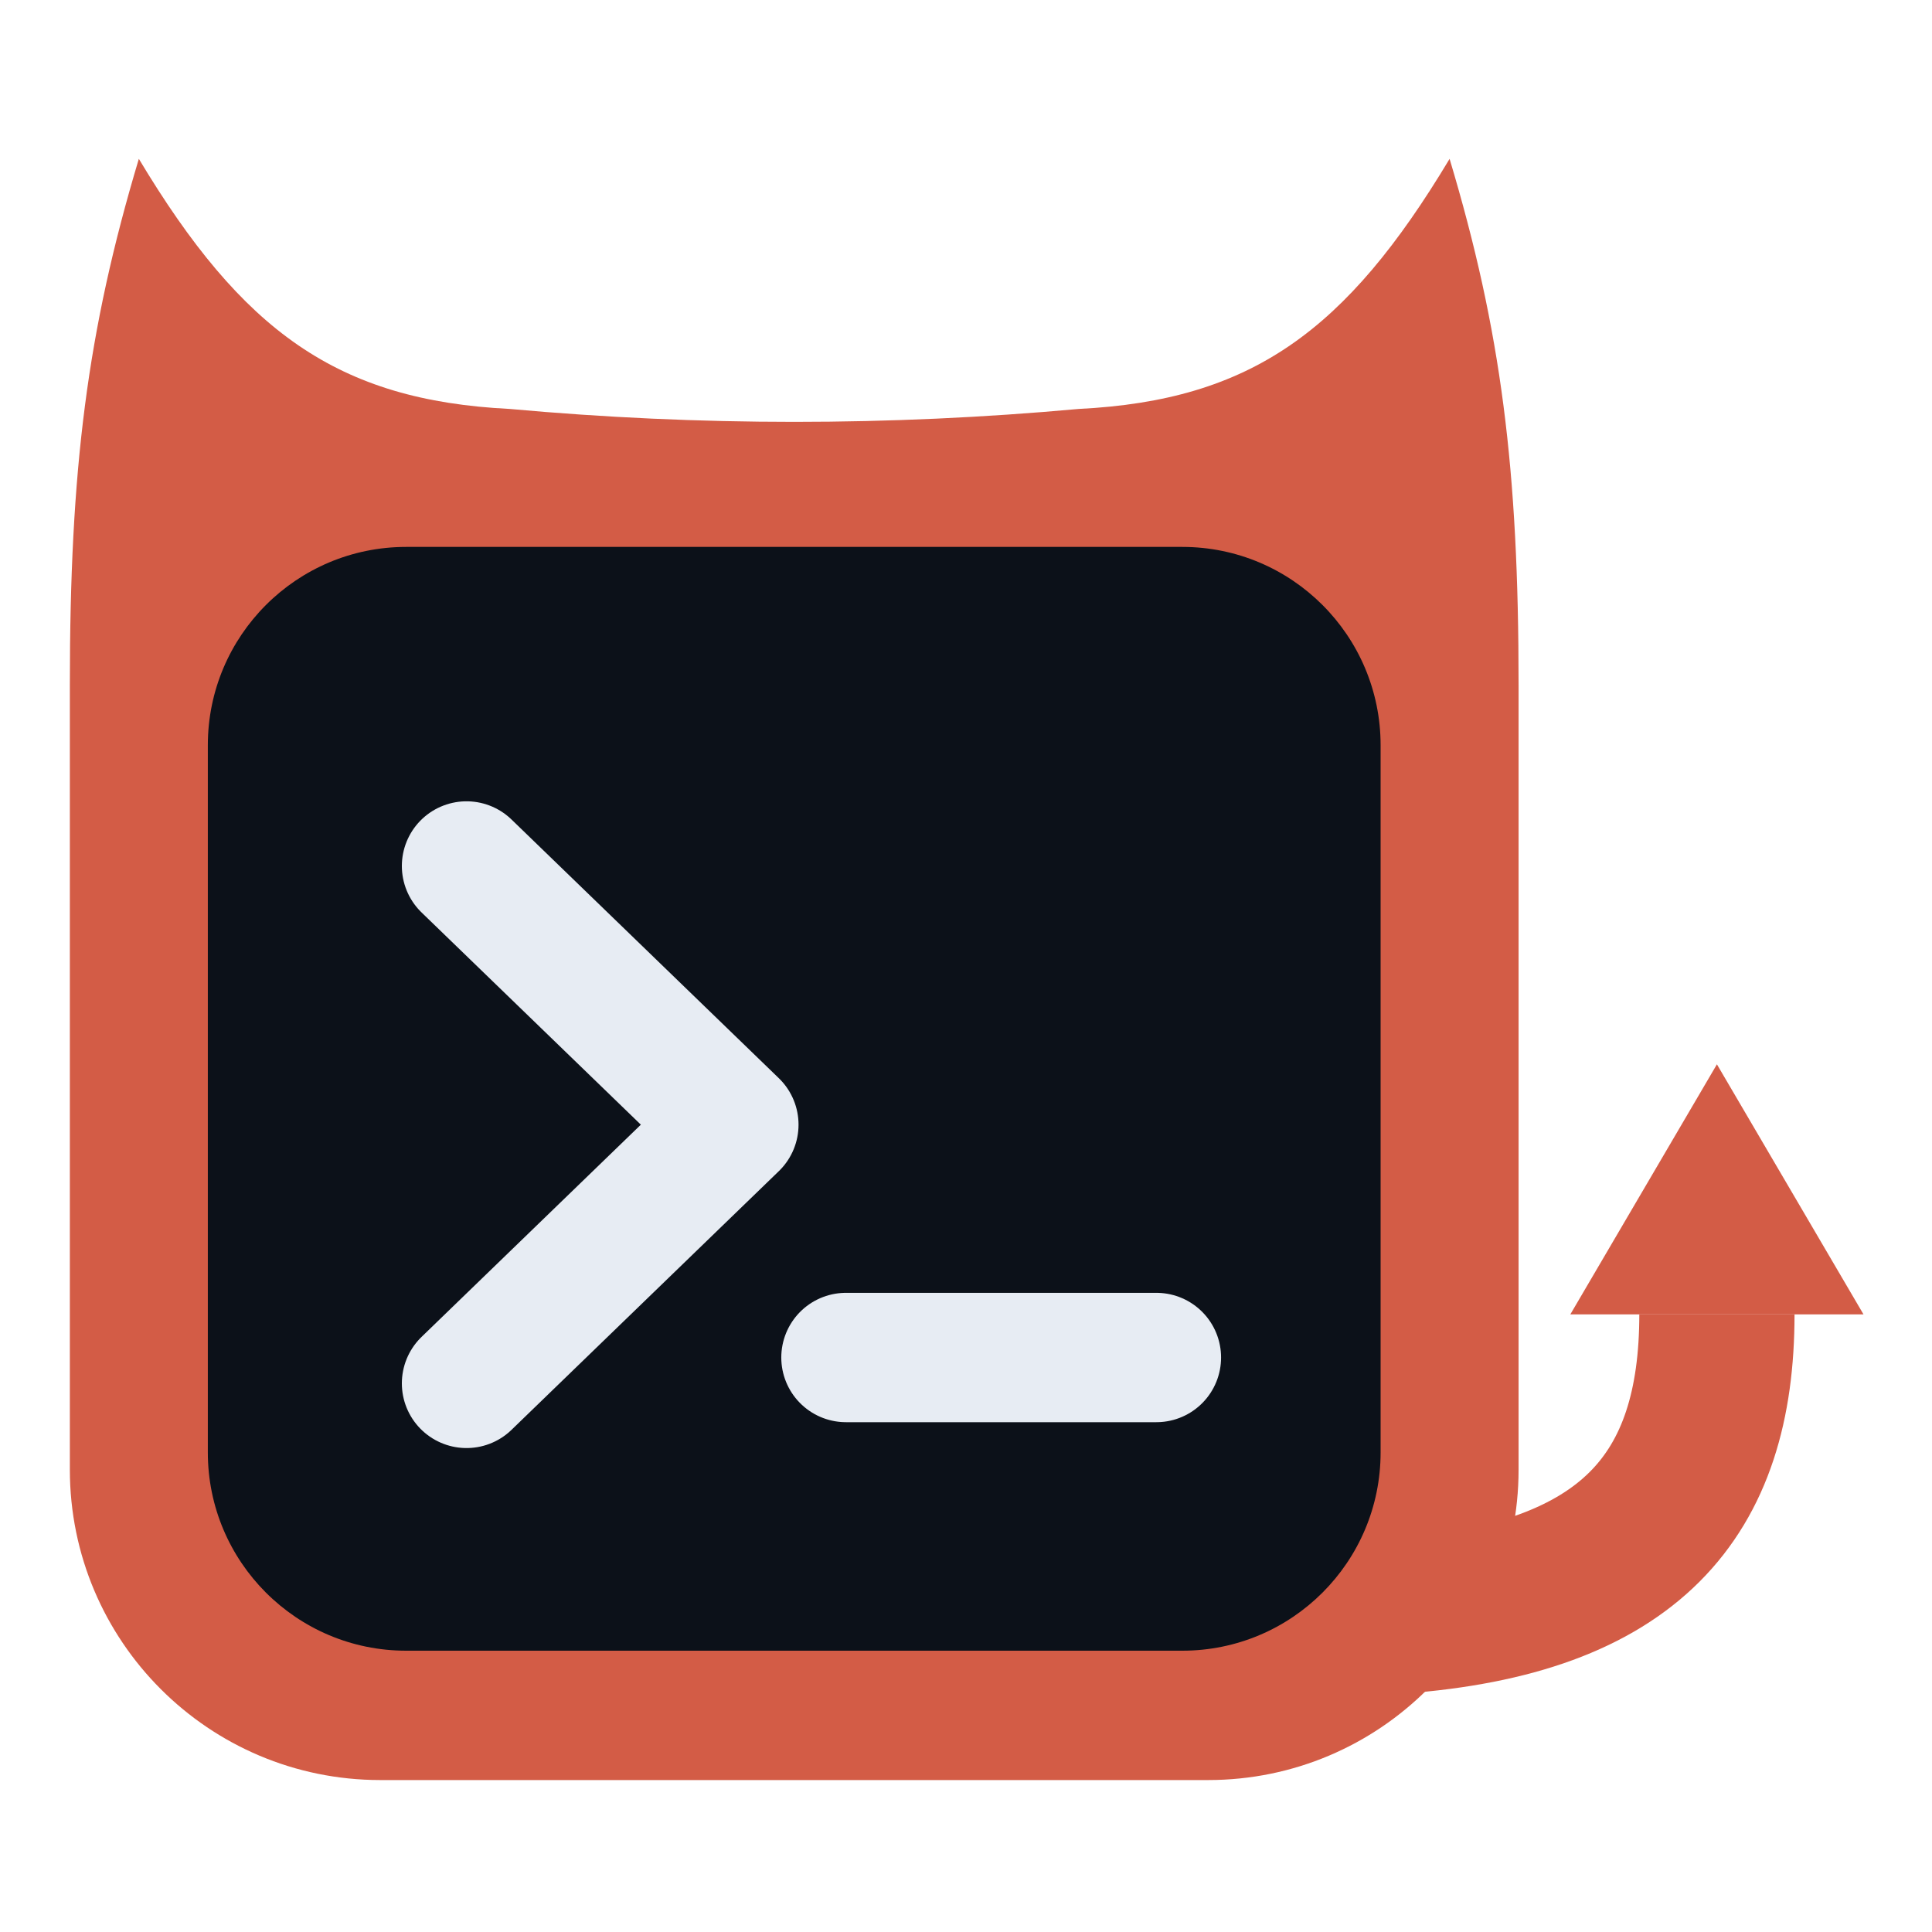
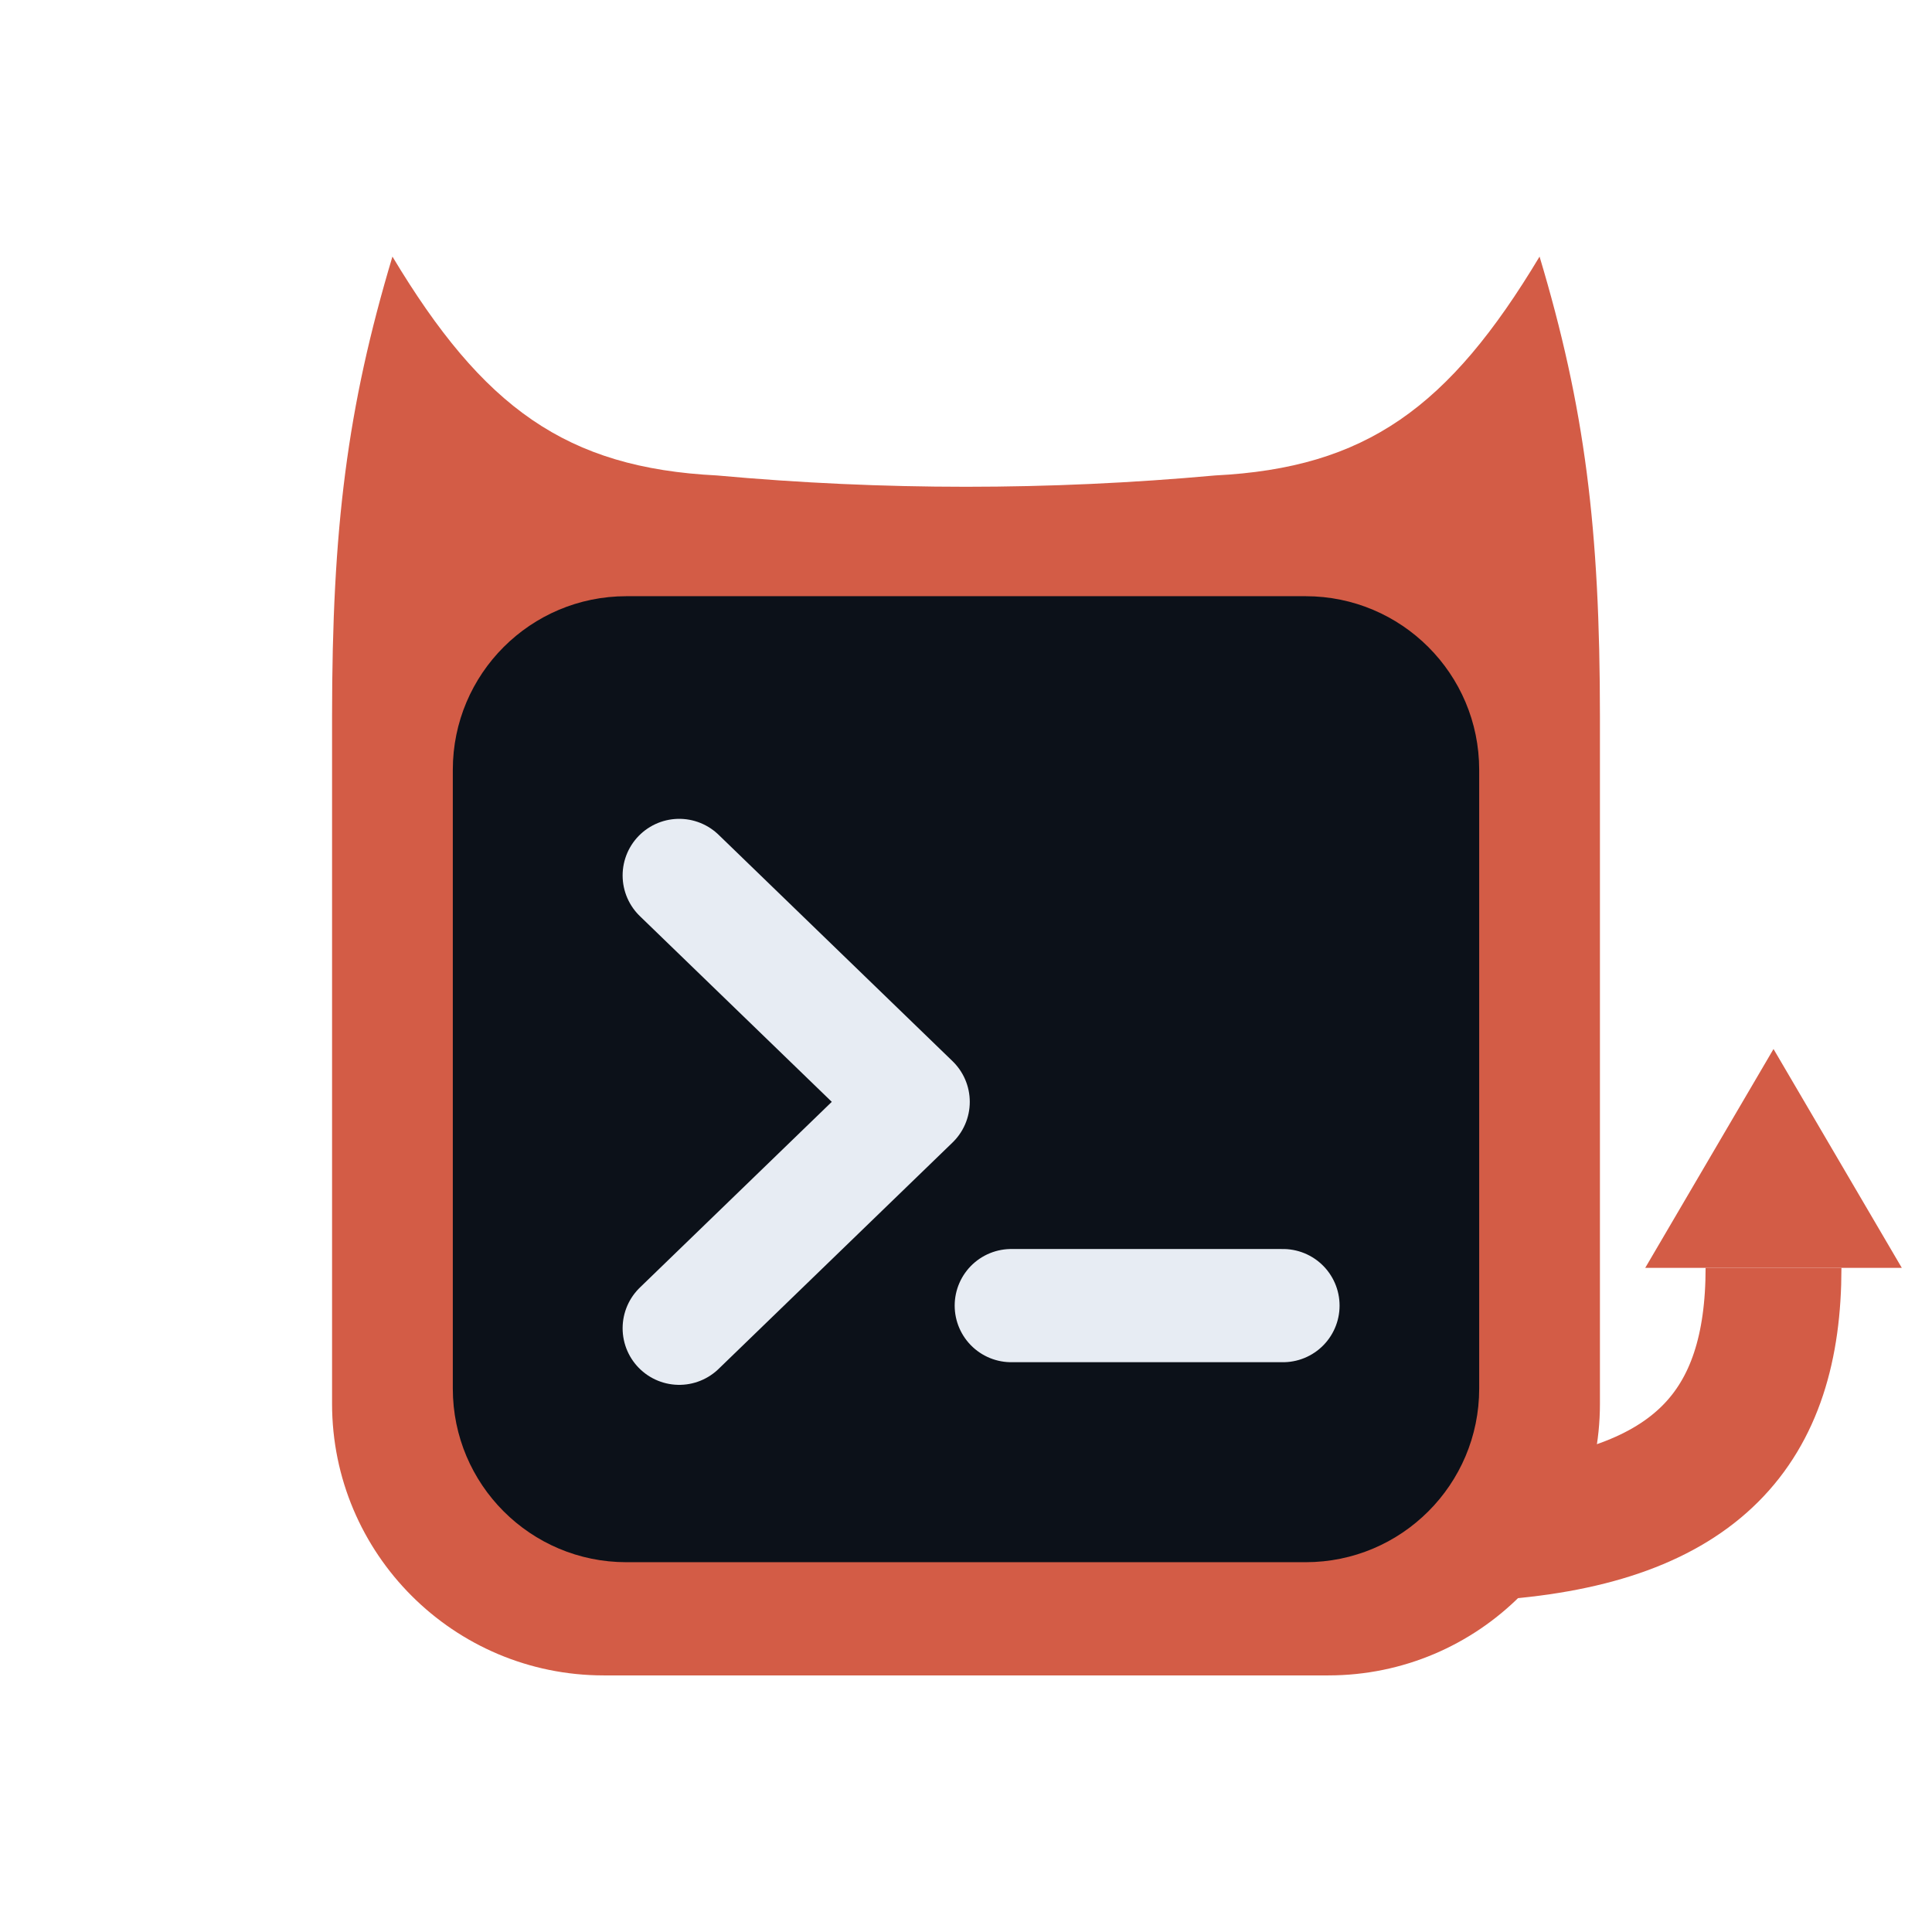
<svg xmlns="http://www.w3.org/2000/svg" viewBox="0 0 512 512">
-   <g transform="translate(256 256) scale(1.08) translate(-256 -256)">
-     <g transform="translate(-57 -14) scale(1.058)">
-       <path d="M396 406c54-4 74-28 74-70" fill="none" stroke="#D35C46" stroke-width="36" />
-       <path fill="#D35C46" d="M504 336H436l34-58z" />
-       <path fill="#D35C46" d="M104 68c24 40 46 56 86 58 44 4 88 4 132 0 40-2 62-18 86-58 12 40 16 72 16 122v182a72 72 0 0 1-72 72H160a72 72 0 0 1-72-72V190c0-50 4-82 16-122Z" />
-       <rect width="272" height="256" x="120" y="158" fill="#0C1119" rx="46" />
-       <path fill="none" stroke="#E7ECF3" stroke-linecap="round" stroke-linejoin="round" stroke-width="30" d="m180 232 62 60-62 60m88 -6h72" />
-     </g>
-   </g>
+   <path d="M396 406c54-4 74-28 74-70" fill="none" stroke="#D35C46" stroke-width="36" />
+   <path fill="#D35C46" d="M504 336H436l34-58z" />
+   <path fill="#D35C46" d="M104 68c24 40 46 56 86 58 44 4 88 4 132 0 40-2 62-18 86-58 12 40 16 72 16 122v182a72 72 0 0 1-72 72H160a72 72 0 0 1-72-72V190c0-50 4-82 16-122Z" />
+   <rect width="272" height="256" x="120" y="158" fill="#0C1119" rx="46" />
+   <path fill="none" stroke="#E7ECF3" stroke-linecap="round" stroke-linejoin="round" stroke-width="30" d="m180 232 62 60-62 60m88 -6h72" />
</svg>
